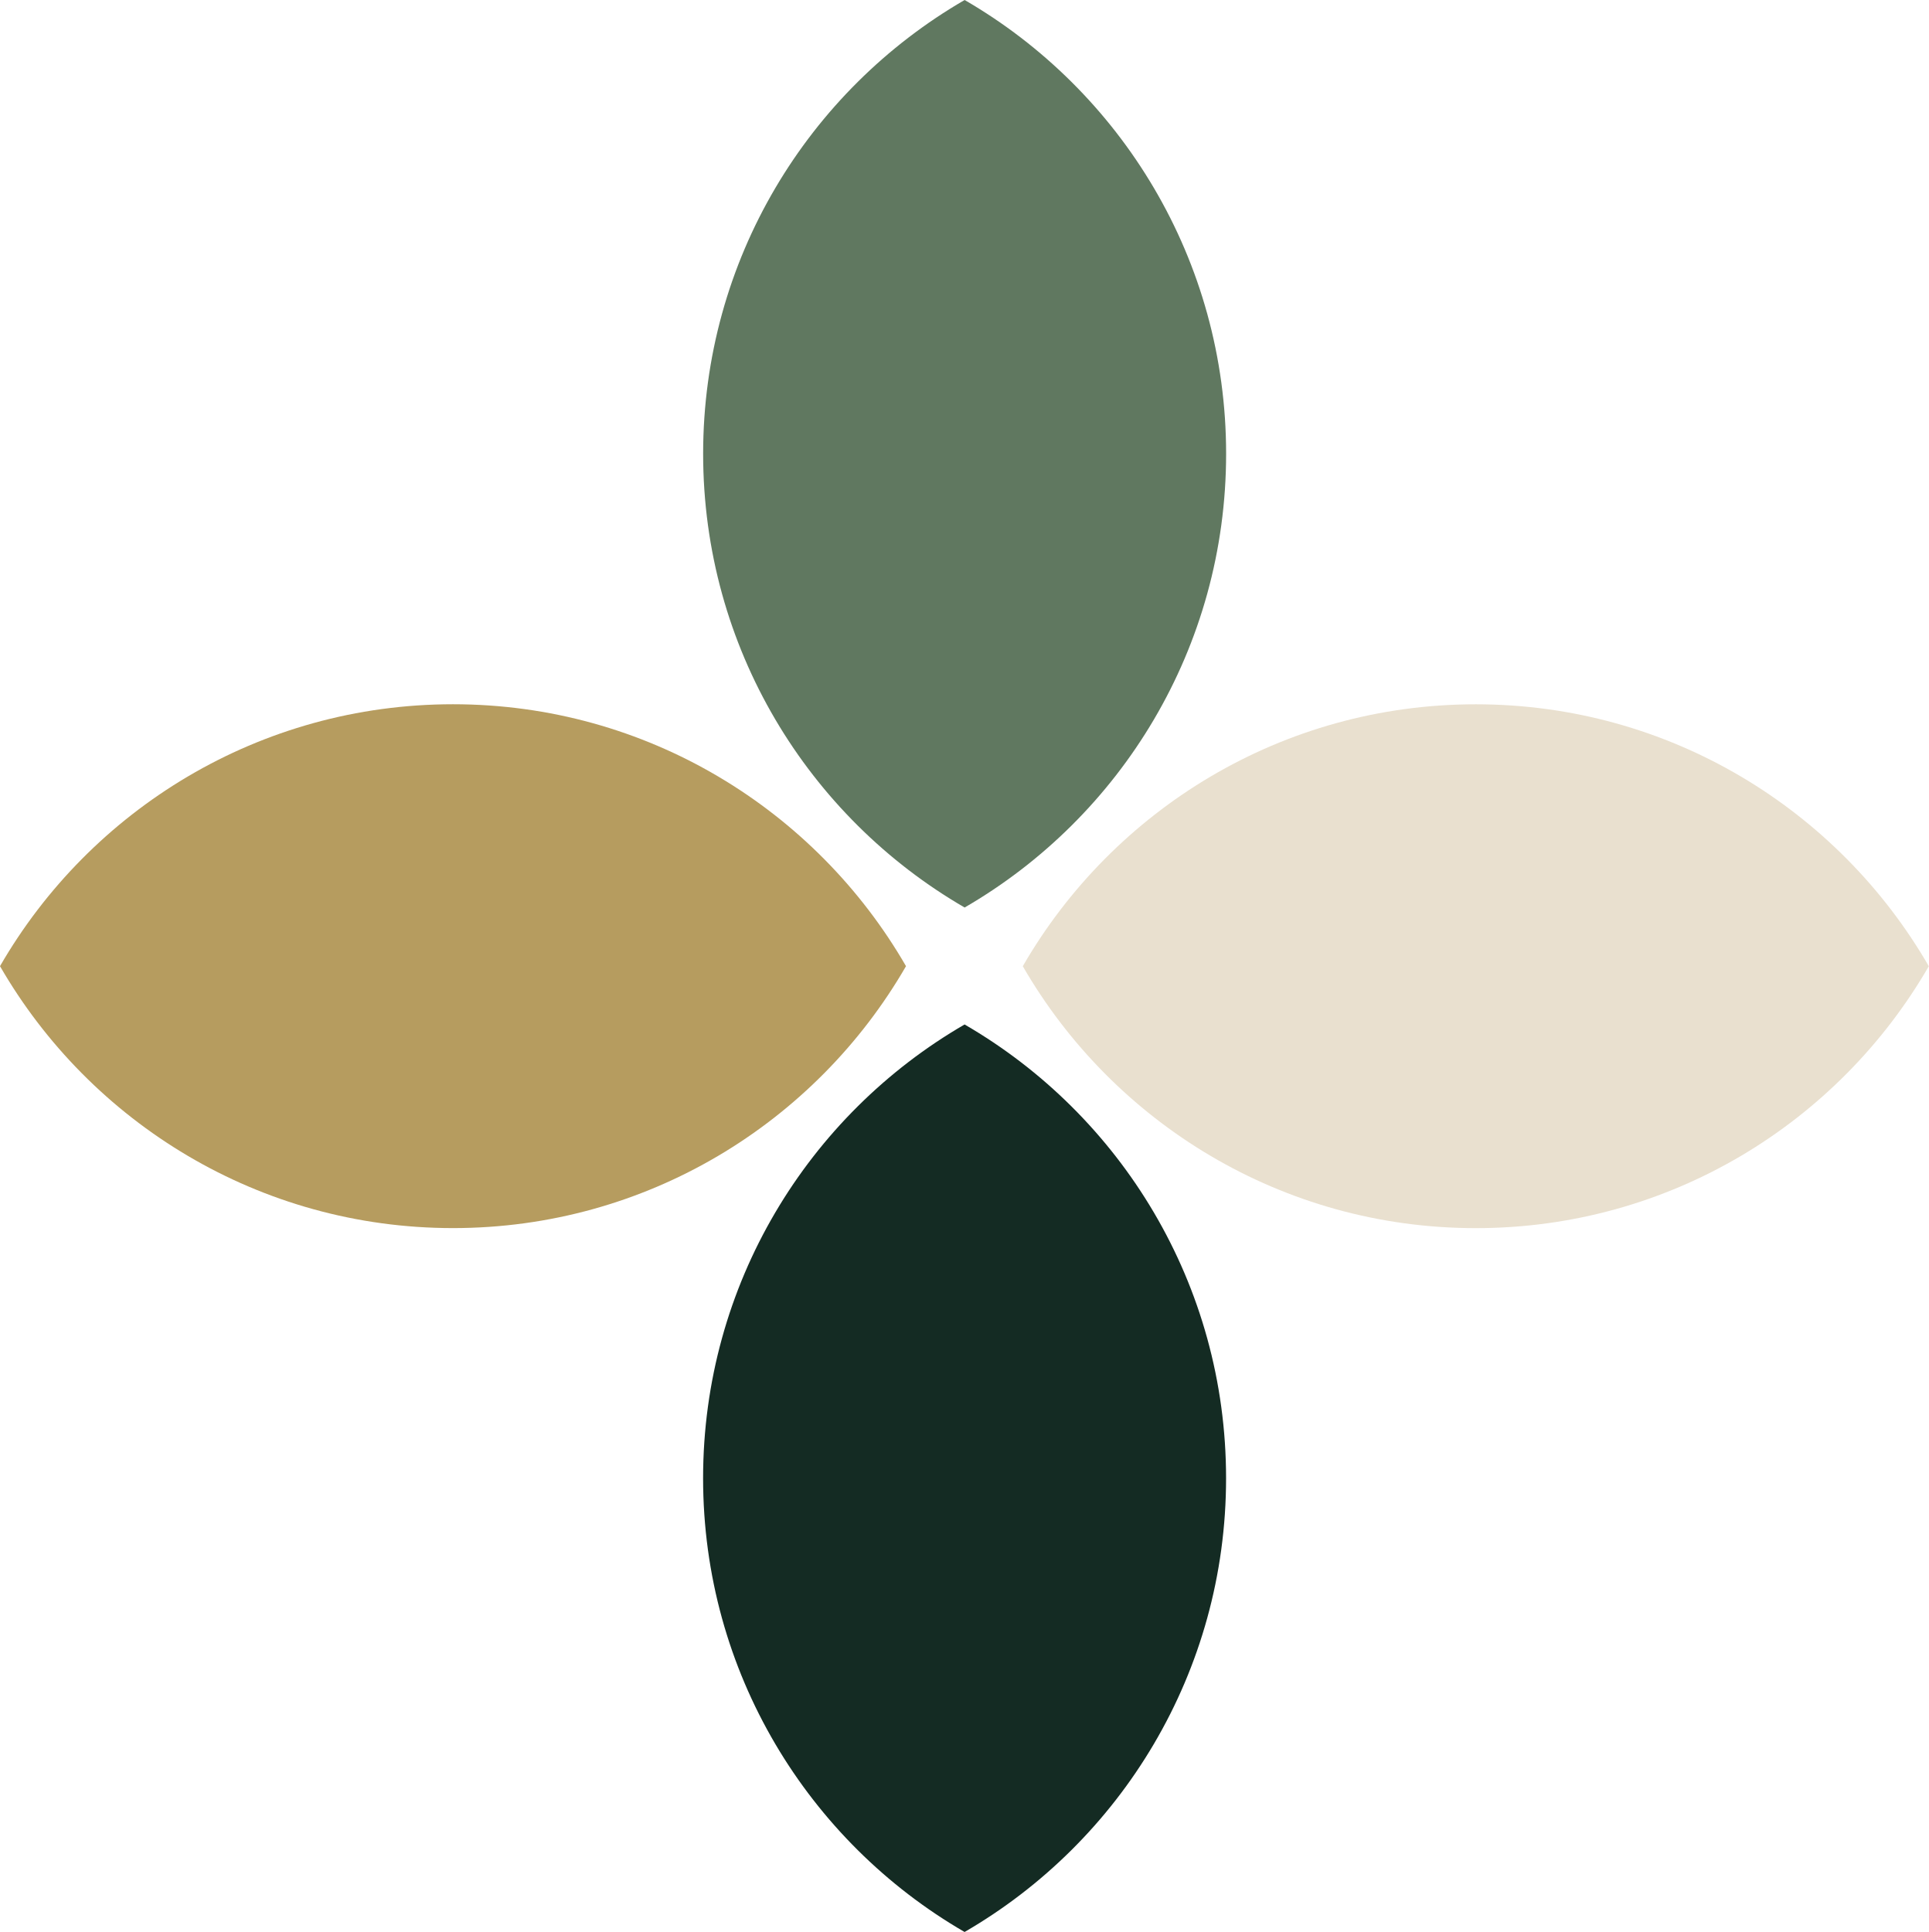
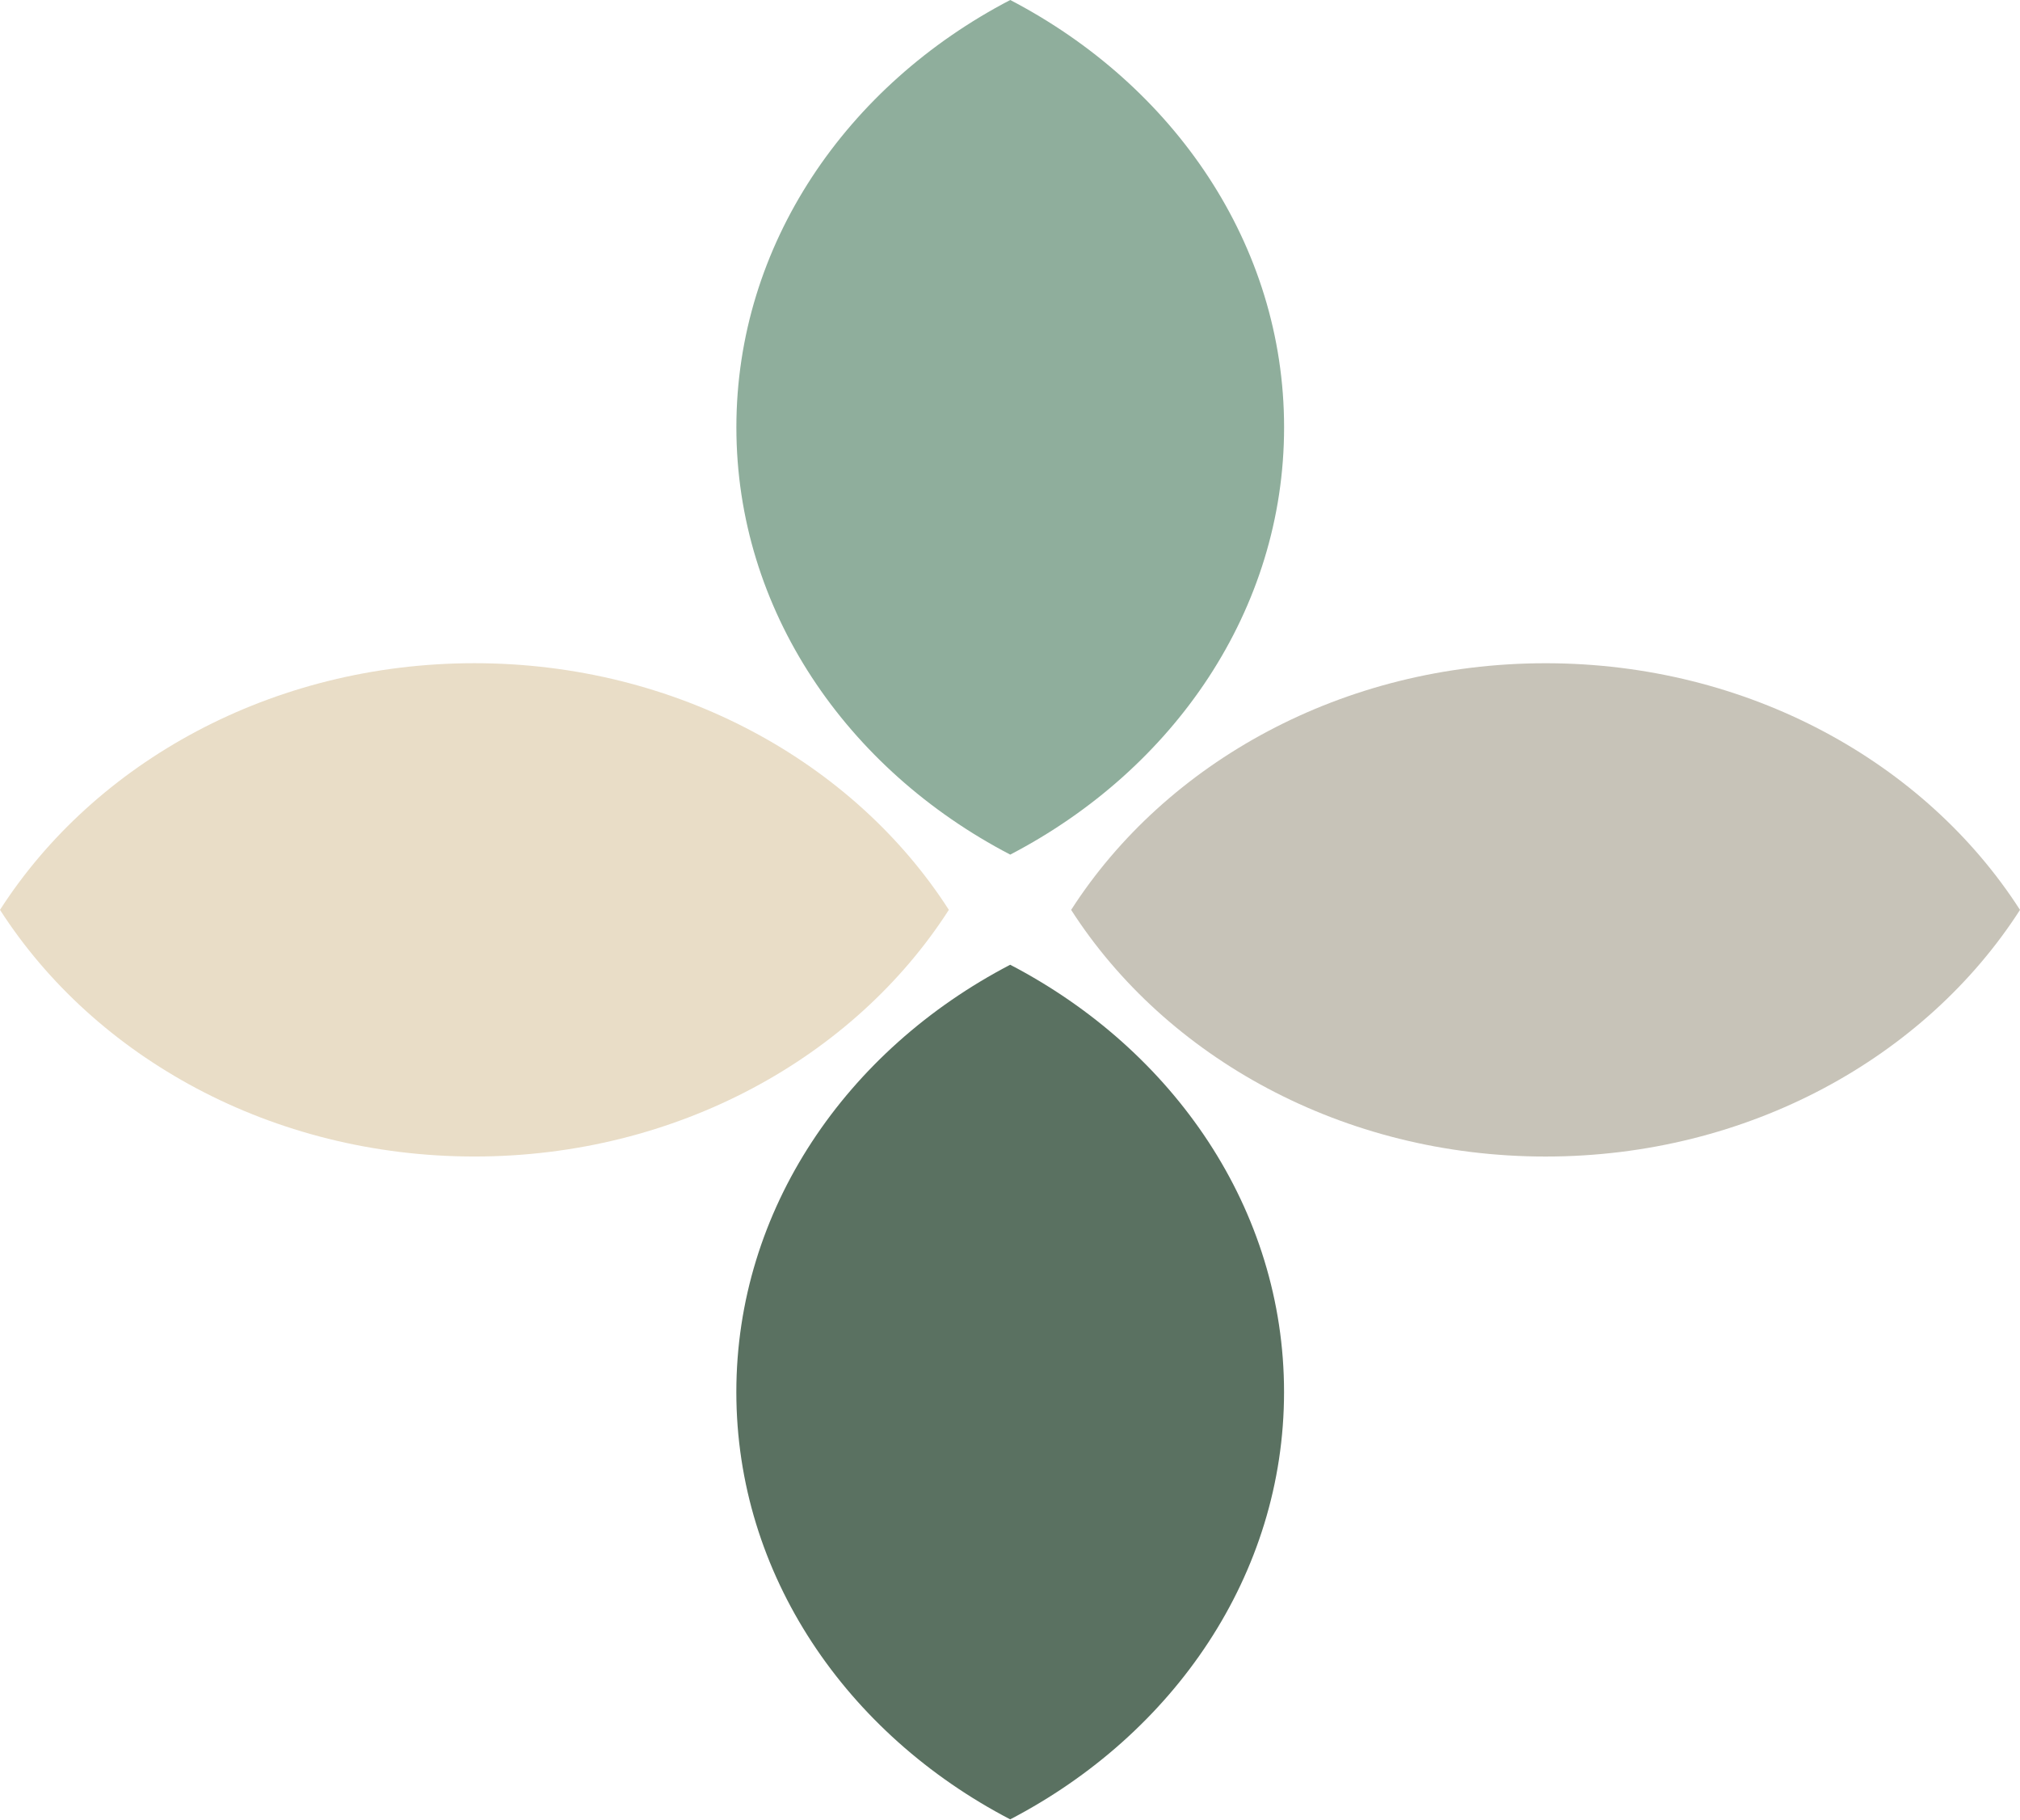
- <svg xmlns="http://www.w3.org/2000/svg" width="588" height="589" viewBox="0 0 588 589" fill="none">
-   <path d="M294.054 312.326C341.707 339.939 373.769 391.549 373.77 450.661C373.77 509.773 341.707 561.383 294.054 588.996C246.4 561.383 214.338 509.773 214.338 450.661C214.338 391.549 246.4 339.939 294.054 312.326Z" fill="#142B23" />
-   <path d="M311.797 294.566C339.363 246.831 390.886 214.715 449.897 214.715C508.909 214.715 560.431 246.832 587.997 294.566C560.431 342.301 508.909 374.418 449.897 374.418C390.886 374.418 339.363 342.301 311.797 294.566Z" fill="#E9E0CF" />
-   <path d="M294.067 276.67C246.414 249.057 214.352 197.447 214.352 138.335C214.352 79.223 246.414 27.613 294.067 6.98084e-06C341.721 27.613 373.783 79.223 373.783 138.335C373.783 197.447 341.721 249.057 294.067 276.67Z" fill="#607860" />
-   <path d="M276.199 294.552C248.633 342.287 197.111 374.404 138.099 374.404C79.087 374.404 27.566 342.287 -0.001 294.552C27.566 246.817 79.087 214.701 138.099 214.701C197.11 214.701 248.633 246.817 276.199 294.552Z" fill="#B69C5F" />
+ <svg xmlns="http://www.w3.org/2000/svg" width="1869" height="1683" viewBox="0 0 1869 1683" fill="none">
+   <path d="M934.677 892.441C1086.15 971.343 1188.06 1118.81 1188.06 1287.72C1188.06 1456.63 1086.15 1604.1 934.677 1683C783.206 1604.1 681.295 1456.63 681.295 1287.72C681.295 1118.81 783.206 971.343 934.677 892.441Z" fill="#5A7161" />
+   <path d="M991.072 841.696C1078.69 705.299 1242.46 613.529 1430.04 613.529C1617.61 613.529 1781.38 705.299 1869 841.696C1781.38 978.094 1617.61 1069.86 1430.04 1069.86C1242.46 1069.86 1078.69 978.094 991.072 841.696Z" fill="#C7C3B8" />
+   <path d="M934.717 790.563C783.245 711.661 681.333 564.189 681.333 395.281C681.333 226.374 783.245 78.903 934.717 0.001C1086.19 78.903 1188.1 226.374 1188.1 395.281C1188.1 564.189 1086.19 711.661 934.717 790.563Z" fill="#8FAE9C" />
+   <path d="M877.926 841.659C790.305 978.057 626.536 1069.83 438.963 1069.83C251.39 1069.83 87.62 978.057 -0.001 841.659C87.62 705.261 251.39 613.492 438.963 613.492C626.536 613.492 790.305 705.261 877.926 841.659Z" fill="#E9DDC7" />
</svg>
